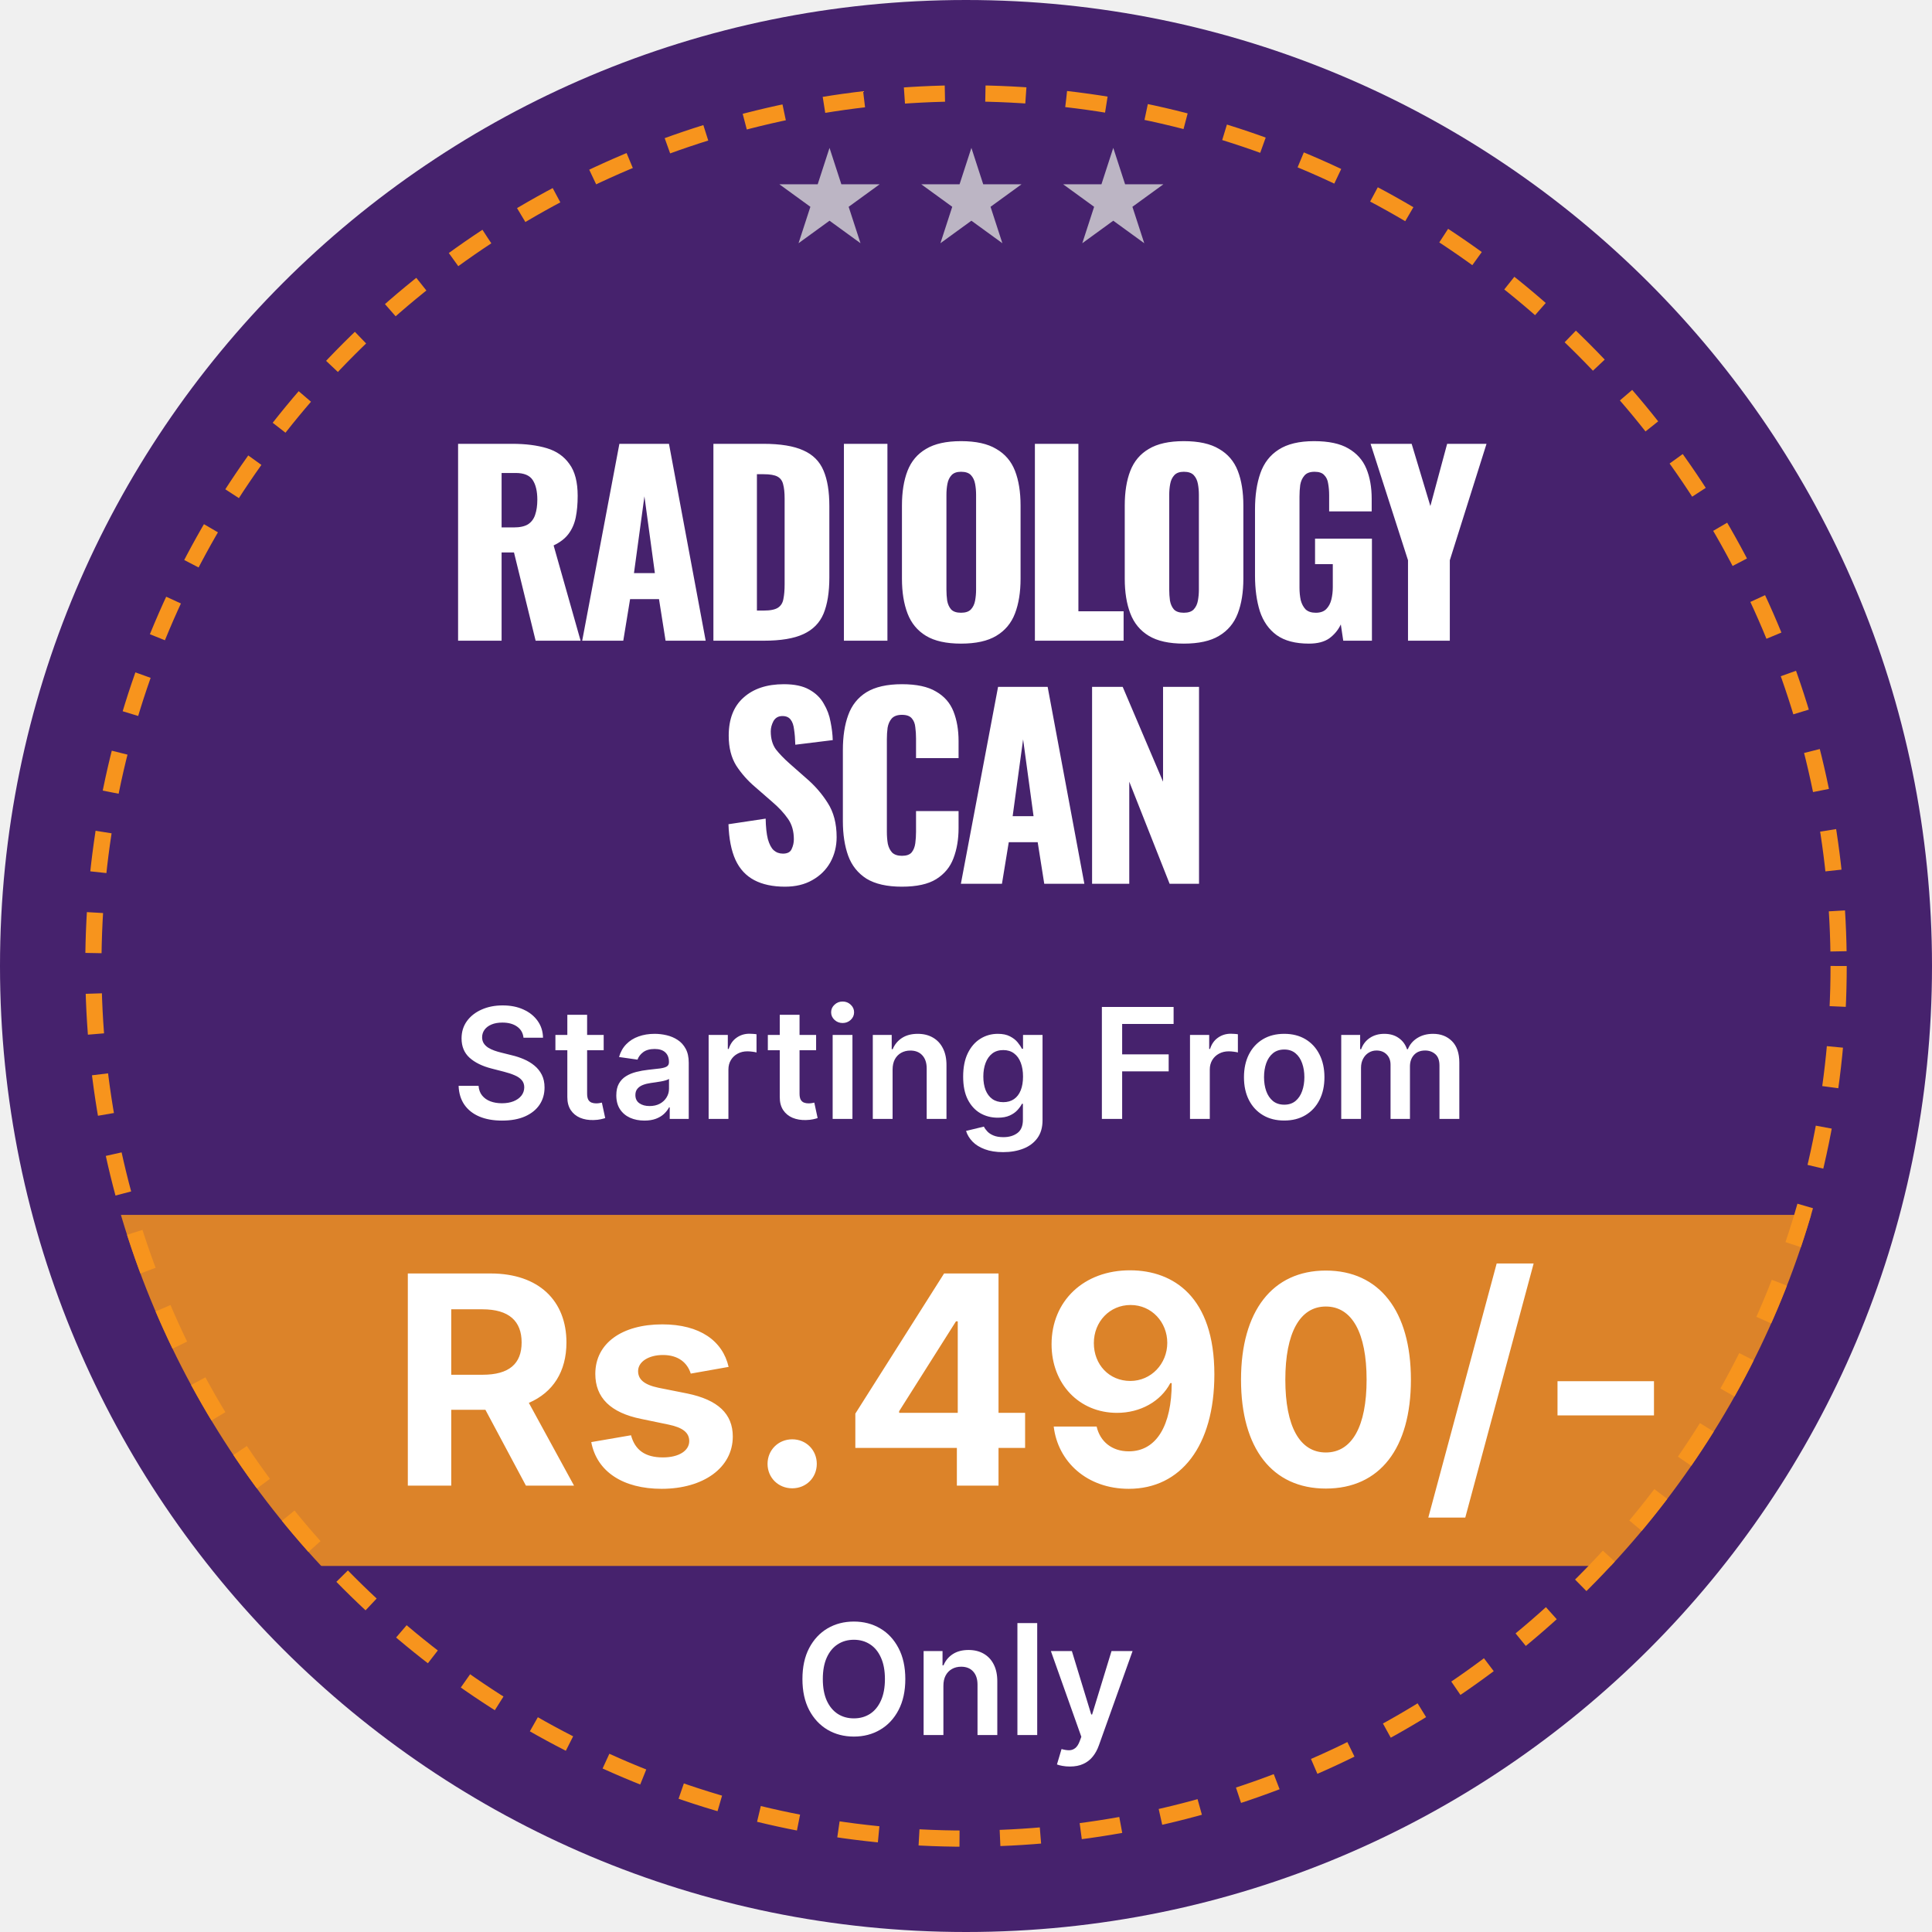
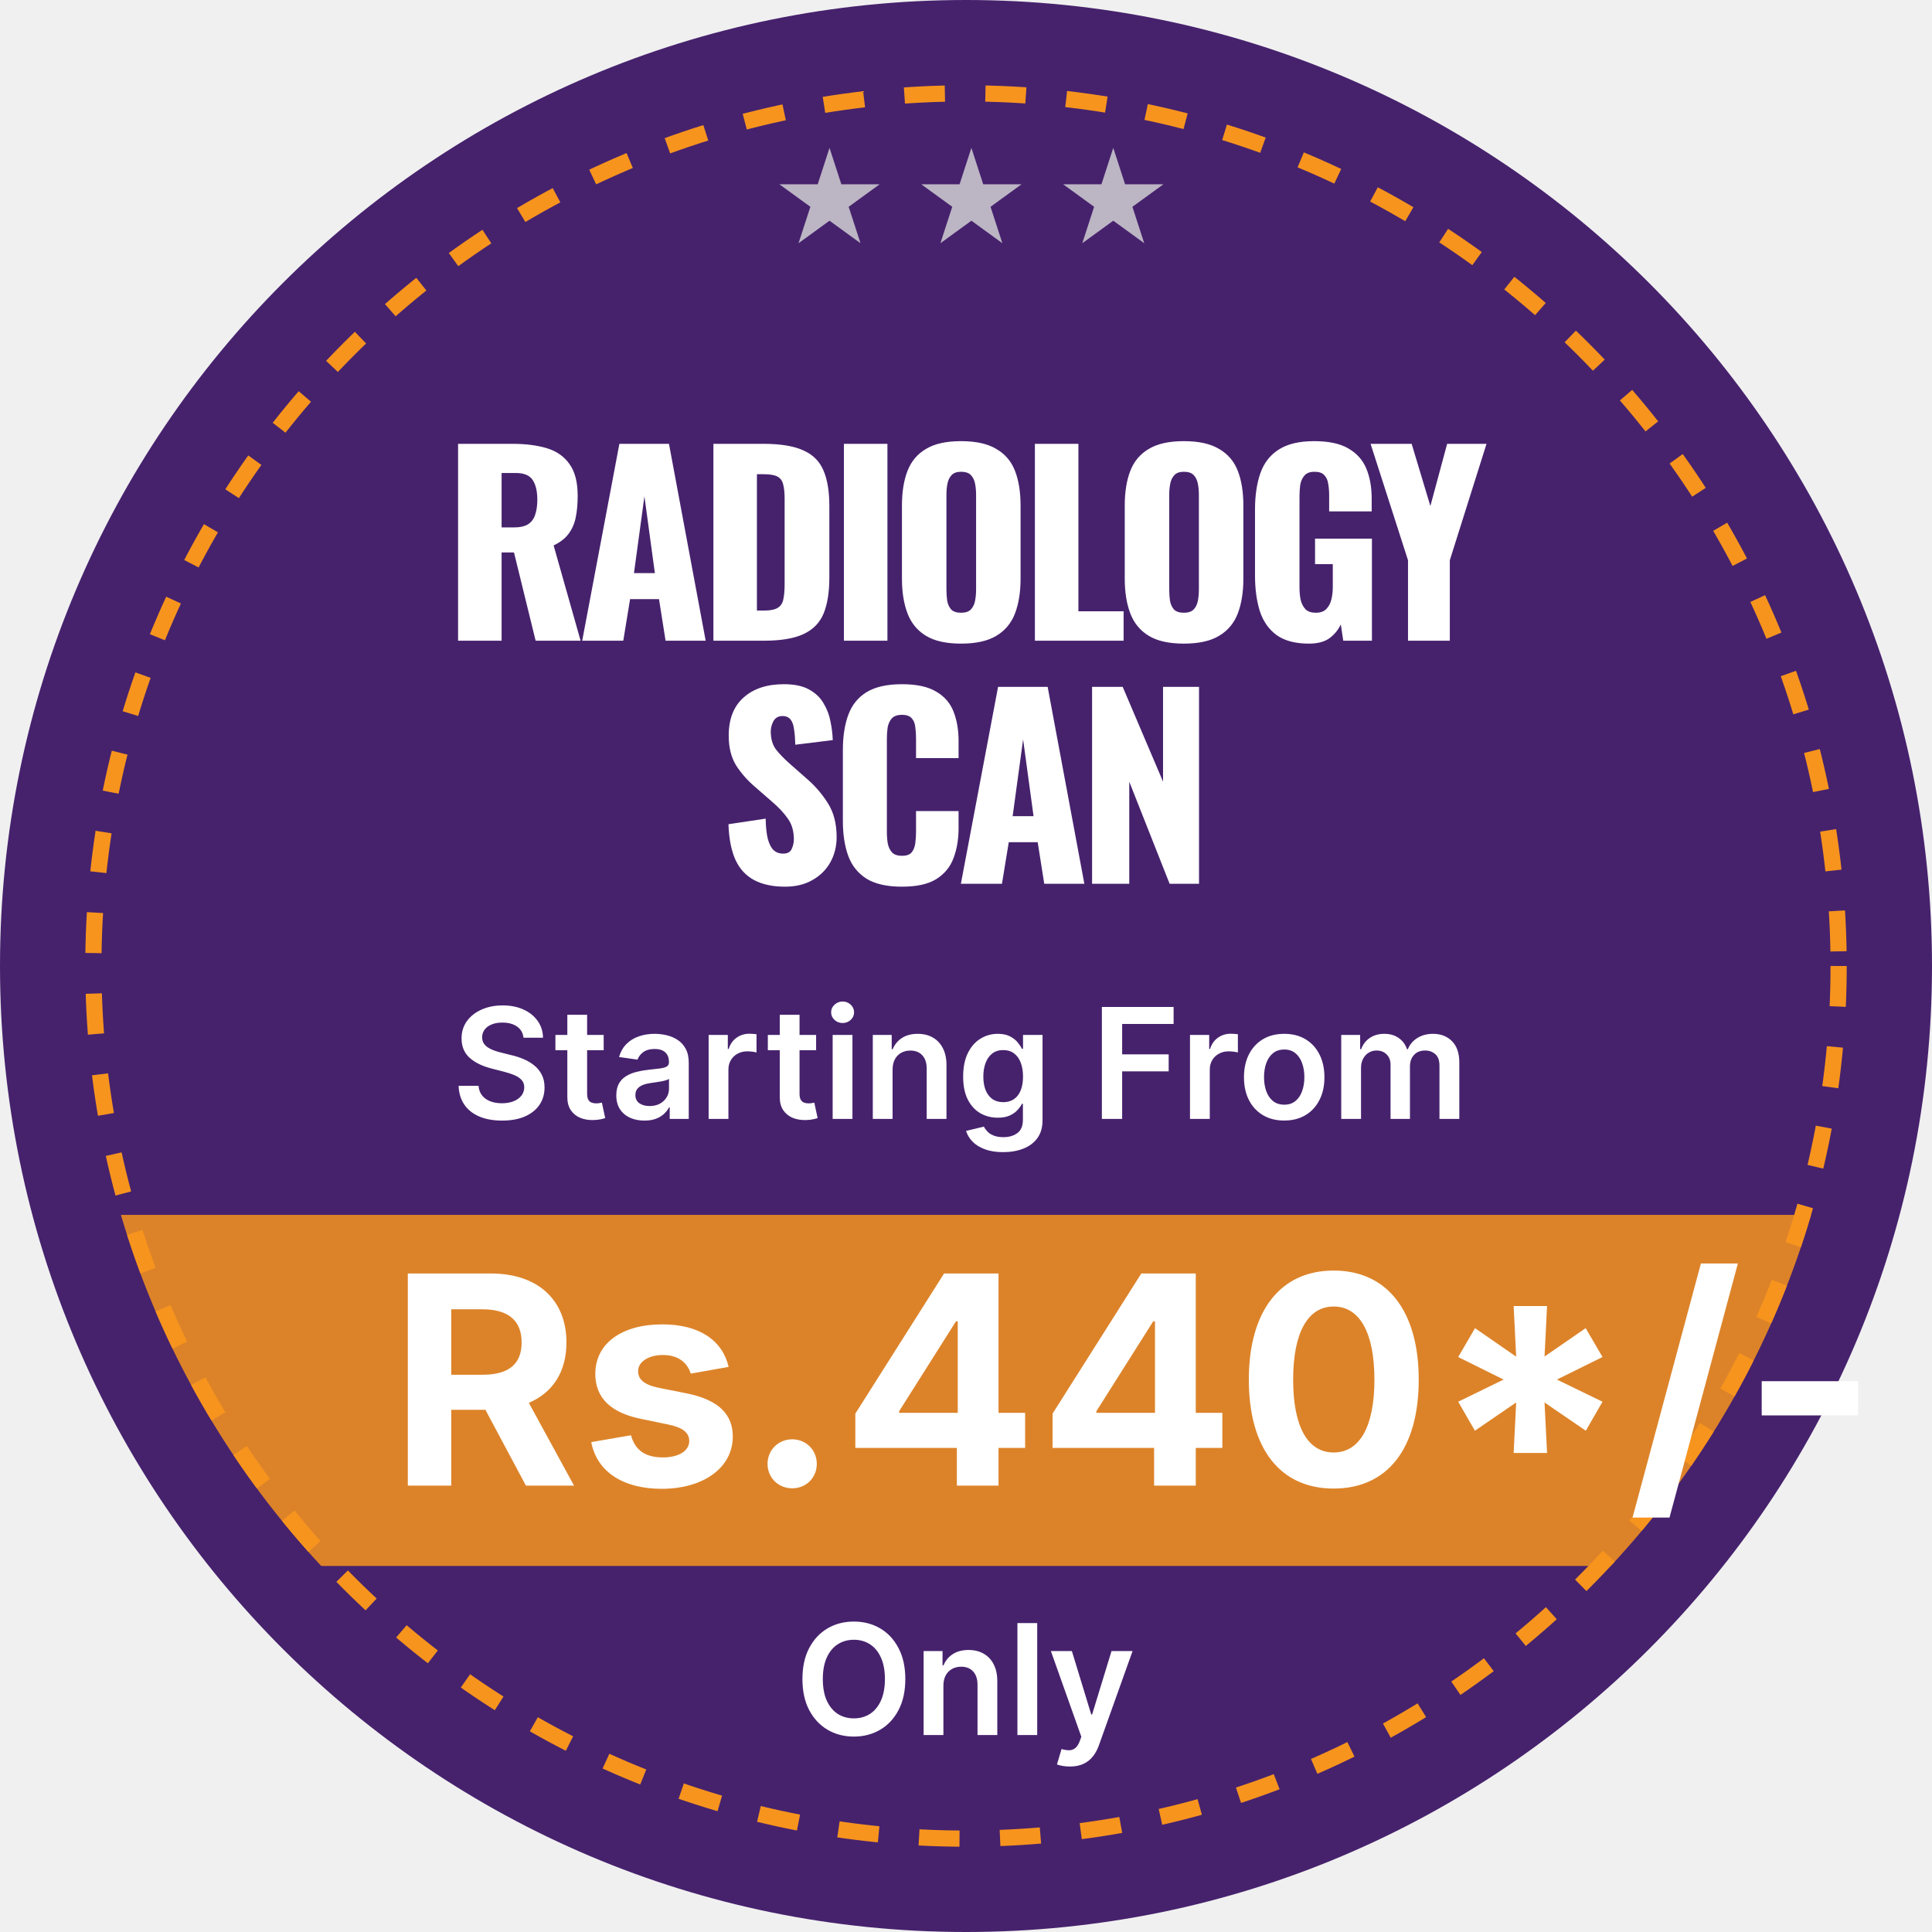
<svg xmlns="http://www.w3.org/2000/svg" id="Layer_1" data-name="Layer 1" viewBox="0 0 238.454 238.454">
  <defs>
    <style>
      .cls-1 {
        font-family: Inter-Bold, Inter;
        font-size: 36px;
        font-weight: 700;
      }

      .cls-1, .cls-2 {
        fill: #fff;
      }

      .cls-3 {
        fill: #f7941d;
      }

      .cls-4 {
        mask: url(#mask);
      }

      .cls-5, .cls-6 {
        fill: #46226d;
      }

      .cls-6 {
        stroke: #f7941d;
        stroke-dasharray: 5 5;
        stroke-width: 2px;
      }

      .cls-7 {
        isolation: isolate;
        opacity: .8;
      }

      .cls-7, .cls-8 {
        fill: #d9d9d9;
      }
    </style>
    <mask id="mask" x="10.524" y="10.524" width="217.406" height="217.406" maskUnits="userSpaceOnUse">
      <g id="mask0_295_514" data-name="mask0 295 514">
        <rect class="cls-8" x="10.524" y="149.946" width="217.406" height="43.329" />
      </g>
    </mask>
  </defs>
  <circle class="cls-5" cx="119.227" cy="119.227" r="119.227" />
  <circle class="cls-6" cx="119.227" cy="119.227" r="107.703" />
  <path class="cls-2" d="M56.539,79.078v-24.3h6.69c1.64,0,3.06.18,4.26.54,1.2.36,2.13,1.01,2.79,1.95.68.92,1.02,2.23,1.02,3.93,0,1-.08,1.89-.24,2.67-.16.78-.46,1.46-.9,2.04-.42.56-1.03,1.03-1.83,1.41l3.33,11.76h-5.55l-2.67-10.89h-1.53v10.89h-5.37ZM61.909,65.097h1.5c.76,0,1.35-.13,1.77-.39.42-.28.71-.67.87-1.17.18-.52.27-1.14.27-1.86,0-1.04-.19-1.85-.57-2.43s-1.08-.87-2.1-.87h-1.74v6.72ZM71.857,79.078l4.59-24.3h6.12l4.53,24.3h-4.95l-.81-5.13h-3.57l-.84,5.13h-5.07ZM78.247,70.737h2.58l-1.29-9.48-1.29,9.48ZM88.051,79.078v-24.3h6.15c2.12,0,3.77.27,4.95.81,1.18.52,2.01,1.35,2.49,2.49.48,1.12.72,2.58.72,4.38v8.82c0,1.82-.24,3.31-.72,4.47-.48,1.14-1.31,1.98-2.49,2.52-1.16.54-2.79.81-4.89.81h-6.21ZM93.421,75.358h.84c.82,0,1.41-.12,1.77-.36s.58-.6.66-1.08c.1-.48.15-1.08.15-1.8v-10.59c0-.72-.06-1.3-.18-1.74-.1-.44-.33-.76-.69-.96s-.94-.3-1.74-.3h-.81v16.83ZM104.159,79.078v-24.3h5.37v24.3h-5.37ZM118.612,79.438c-1.82,0-3.26-.32-4.32-.96s-1.82-1.56-2.28-2.76-.69-2.63-.69-4.29v-9.03c0-1.68.23-3.11.69-4.29s1.22-2.08,2.28-2.7c1.06-.64,2.5-.96,4.32-.96,1.84,0,3.29.32,4.35.96,1.08.62,1.85,1.52,2.31,2.7.46,1.18.69,2.61.69,4.29v9.03c0,1.66-.23,3.09-.69,4.29-.46,1.2-1.23,2.12-2.31,2.76-1.06.64-2.51.96-4.35.96ZM118.612,75.627c.56,0,.97-.14,1.23-.42.26-.28.43-.64.51-1.08.08-.44.12-.89.12-1.35v-11.7c0-.48-.04-.93-.12-1.35-.08-.44-.25-.8-.51-1.08-.26-.28-.67-.42-1.23-.42-.52,0-.91.14-1.17.42-.26.28-.43.64-.51,1.08-.08.42-.12.87-.12,1.35v11.7c0,.46.03.91.09,1.35.08.44.24.8.48,1.08.26.28.67.42,1.23.42ZM127.73,79.078v-24.3h5.37v20.67h5.58v3.63h-10.95ZM146.11,79.438c-1.82,0-3.26-.32-4.32-.96s-1.82-1.56-2.28-2.76c-.46-1.2-.69-2.63-.69-4.29v-9.03c0-1.68.23-3.11.69-4.29.46-1.18,1.22-2.08,2.28-2.7,1.06-.64,2.5-.96,4.32-.96,1.84,0,3.29.32,4.35.96,1.08.62,1.85,1.52,2.31,2.7.46,1.18.69,2.61.69,4.29v9.03c0,1.66-.23,3.09-.69,4.29-.46,1.2-1.23,2.12-2.31,2.76-1.06.64-2.51.96-4.35.96ZM146.11,75.627c.56,0,.97-.14,1.23-.42.26-.28.43-.64.51-1.08.08-.44.12-.89.12-1.35v-11.7c0-.48-.04-.93-.12-1.35-.08-.44-.25-.8-.51-1.08-.26-.28-.67-.42-1.23-.42-.52,0-.91.14-1.17.42-.26.28-.43.64-.51,1.08-.08.42-.12.87-.12,1.35v11.7c0,.46.03.91.09,1.35.08.44.24.8.48,1.08.26.28.67.42,1.23.42ZM161.558,79.438c-1.68,0-3.01-.35-3.99-1.05-.96-.7-1.65-1.68-2.07-2.94-.4-1.28-.6-2.75-.6-4.41v-8.16c0-1.72.22-3.21.66-4.47.44-1.26,1.19-2.23,2.25-2.91,1.08-.7,2.54-1.05,4.38-1.05,1.8,0,3.21.3,4.23.9,1.04.6,1.78,1.43,2.22,2.49.44,1.06.66,2.3.66,3.72v1.56h-5.25v-1.98c0-.52-.04-1-.12-1.44-.06-.44-.22-.79-.48-1.05-.24-.28-.64-.42-1.2-.42-.58,0-1,.16-1.26.48-.26.3-.43.68-.51,1.14-.06.46-.09.94-.09,1.44v11.25c0,.54.05,1.05.15,1.53.12.46.32.84.6,1.14.3.28.72.42,1.26.42.56,0,.99-.15,1.29-.45.3-.3.51-.69.63-1.17.12-.48.18-.99.18-1.53v-2.85h-2.19v-3.15h7.02v12.6h-3.54l-.3-2.01c-.32.68-.79,1.25-1.41,1.71-.62.44-1.46.66-2.52.66ZM173.781,79.078v-9.93l-4.62-14.37h5.07l2.31,7.68,2.07-7.68h4.86l-4.53,14.37v9.93h-5.16ZM96.9,109.438c-1.52,0-2.79-.27-3.81-.81-1.02-.54-1.79-1.37-2.31-2.49-.52-1.14-.81-2.61-.87-4.41l4.59-.69c.02,1.04.11,1.88.27,2.52.18.64.42,1.1.72,1.38.32.28.7.42,1.14.42.56,0,.92-.19,1.08-.57.18-.38.27-.78.27-1.2,0-1-.24-1.84-.72-2.52-.48-.7-1.13-1.4-1.95-2.1l-2.1-1.83c-.92-.78-1.7-1.66-2.34-2.64-.62-1-.93-2.23-.93-3.69,0-2.06.61-3.63,1.83-4.71,1.22-1.1,2.88-1.651,4.98-1.651,1.3,0,2.34.22,3.12.66.8.44,1.4,1.02,1.8,1.74.42.7.7,1.45.84,2.25.16.78.25,1.53.27,2.25l-4.62.57c-.02-.72-.07-1.34-.15-1.86-.06-.54-.2-.95-.42-1.23-.22-.3-.56-.45-1.02-.45-.5,0-.87.21-1.11.63-.22.42-.33.84-.33,1.26,0,.9.21,1.64.63,2.22.44.56,1.01,1.15,1.71,1.77l2.01,1.77c1.06.9,1.95,1.92,2.67,3.06.74,1.14,1.11,2.55,1.11,4.23,0,1.14-.26,2.18-.78,3.12-.52.92-1.26,1.65-2.22,2.19-.94.54-2.06.81-3.36.81ZM111.32,109.438c-1.84,0-3.3-.33-4.38-.99-1.06-.68-1.81-1.62-2.25-2.82-.44-1.22-.66-2.65-.66-4.29v-8.76c0-1.68.22-3.12.66-4.32.44-1.22,1.19-2.16,2.25-2.82,1.08-.66,2.54-.991,4.38-.991,1.8,0,3.2.3,4.2.9,1.02.58,1.74,1.4,2.16,2.46s.63,2.28.63,3.66v2.1h-5.25v-2.43c0-.48-.03-.94-.09-1.38-.04-.44-.18-.8-.42-1.08-.24-.3-.65-.45-1.23-.45-.56,0-.98.15-1.26.45-.26.3-.43.68-.51,1.14-.06.44-.09.91-.09,1.41v11.43c0,.54.04,1.04.12,1.5.1.44.28.8.54,1.08.28.26.68.39,1.2.39.56,0,.96-.14,1.2-.42.24-.3.39-.68.45-1.14.06-.46.09-.93.09-1.41v-2.55h5.25v2.1c0,1.38-.21,2.62-.63,3.72-.4,1.08-1.11,1.94-2.13,2.58-1,.62-2.41.93-4.23.93ZM118.595,109.078l4.59-24.3h6.12l4.53,24.3h-4.95l-.81-5.13h-3.57l-.84,5.13h-5.07ZM124.985,100.738h2.58l-1.29-9.48-1.29,9.48ZM134.788,109.078v-24.3h3.78l4.98,11.7v-11.7h4.44v24.3h-3.63l-4.98-12.6v12.6h-4.59Z" />
  <path class="cls-2" d="M64.612,128.078c-.063-.589-.328-1.048-.796-1.376-.463-.328-1.066-.492-1.808-.492-.522,0-.969.078-1.343.236-.373.157-.659.371-.857.641-.198.27-.299.578-.304.924,0,.288.065.538.196.749.135.211.317.391.546.54.229.144.484.265.762.364.279.099.56.182.843.25l1.296.324c.522.121,1.023.285,1.505.492.486.207.92.468,1.302.783.387.315.693.695.918,1.14.225.445.337.967.337,1.565,0,.81-.207,1.523-.621,2.139-.414.612-1.012,1.091-1.795,1.437-.778.342-1.72.513-2.827.513-1.075,0-2.009-.166-2.8-.499-.787-.333-1.403-.819-1.849-1.457-.441-.639-.679-1.417-.715-2.335h2.463c.036.481.184.882.445,1.201.261.319.601.558,1.019.715.423.158.895.236,1.417.236.544,0,1.021-.081,1.43-.243.414-.166.738-.395.972-.688.234-.297.353-.643.358-1.039-.004-.36-.11-.657-.317-.89-.207-.239-.497-.437-.87-.594-.369-.162-.801-.306-1.296-.432l-1.572-.405c-1.138-.292-2.038-.735-2.699-1.329-.657-.598-.985-1.392-.985-2.382,0-.814.22-1.527.661-2.139.445-.611,1.05-1.086,1.815-1.423.765-.342,1.631-.513,2.598-.513.981,0,1.84.171,2.577.513.742.337,1.325.807,1.748,1.41.423.598.641,1.286.654,2.064h-2.409ZM74.509,127.734v1.89h-5.958v-1.89h5.958ZM70.022,125.251h2.442v9.73c0,.328.05.58.148.756.103.17.238.287.405.35.166.063.351.095.553.095.153,0,.292-.011.418-.034.13-.022.229-.043.297-.061l.412,1.91c-.131.045-.317.094-.56.148-.238.054-.531.086-.877.095-.612.018-1.163-.074-1.653-.277-.49-.207-.879-.526-1.167-.958-.283-.432-.423-.972-.418-1.619v-10.135ZM79.534,138.307c-.657,0-1.248-.117-1.774-.351-.522-.238-.936-.589-1.242-1.052-.301-.464-.452-1.035-.452-1.714,0-.585.108-1.068.324-1.451.216-.382.51-.688.884-.917.373-.23.794-.403,1.262-.52.472-.121.96-.209,1.464-.263.607-.063,1.1-.119,1.478-.169.378-.054.652-.135.823-.242.175-.113.263-.286.263-.52v-.041c0-.508-.151-.901-.452-1.18-.301-.279-.735-.419-1.302-.419-.598,0-1.073.131-1.424.392-.346.261-.58.569-.702.924l-2.28-.324c.18-.629.477-1.156.891-1.579.414-.427.92-.746,1.518-.958.598-.216,1.26-.324,1.984-.324.499,0,.996.059,1.491.176.495.117.947.31,1.356.58.409.266.738.628.985,1.086.252.459.378,1.033.378,1.721v6.936h-2.348v-1.424h-.081c-.148.288-.358.558-.627.81-.265.247-.601.448-1.005.601-.4.148-.87.222-1.41.222ZM80.168,136.512c.49,0,.915-.096,1.275-.29.36-.198.636-.458.83-.782.198-.324.297-.677.297-1.06v-1.221c-.076.063-.207.122-.391.176-.18.054-.382.101-.607.141-.225.041-.448.077-.668.108-.221.032-.412.059-.574.081-.364.05-.69.131-.978.243-.288.112-.515.27-.681.472-.166.198-.25.455-.25.77,0,.449.164.789.492,1.018.328.23.747.344,1.255.344ZM87.462,138.098v-10.364h2.368v1.728h.108c.189-.599.513-1.06.971-1.384.464-.328.992-.492,1.586-.492.135,0,.286.007.452.02.171.009.313.025.425.047v2.247c-.103-.036-.268-.067-.492-.094-.221-.032-.435-.047-.641-.047-.446,0-.846.096-1.201.29-.351.189-.628.452-.83.789-.203.337-.304.727-.304,1.167v6.093h-2.442ZM100.727,127.734v1.89h-5.958v-1.89h5.958ZM96.24,125.251h2.442v9.73c0,.328.05.58.149.756.103.17.238.287.404.35.167.063.351.095.554.095.153,0,.292-.011.418-.034.13-.022.229-.043.297-.061l.411,1.91c-.13.045-.317.094-.56.148-.238.054-.53.086-.877.095-.611.018-1.162-.074-1.653-.277-.49-.207-.879-.526-1.167-.958-.283-.432-.423-.972-.418-1.619v-10.135ZM102.769,138.098v-10.364h2.443v10.364h-2.443ZM103.997,126.264c-.387,0-.72-.129-.998-.385-.279-.261-.419-.574-.419-.938,0-.369.14-.681.419-.938.278-.261.611-.391.998-.391.392,0,.724.13.999.391.279.257.418.569.418.938,0,.364-.139.677-.418.938-.275.256-.607.385-.999.385ZM110.166,132.026v6.072h-2.443v-10.364h2.335v1.761h.121c.239-.58.619-1.041,1.141-1.383.526-.342,1.176-.513,1.949-.513.716,0,1.339.153,1.869.459.536.306.95.749,1.242,1.329.297.581.443,1.285.438,2.112v6.599h-2.442v-6.221c0-.693-.18-1.235-.54-1.626-.355-.391-.848-.587-1.477-.587-.428,0-.808.095-1.141.283-.328.185-.587.453-.776.803-.184.351-.276.776-.276,1.276ZM123.809,142.2c-.878,0-1.631-.119-2.261-.357-.629-.234-1.136-.549-1.518-.945-.382-.396-.648-.834-.796-1.316l2.2-.533c.098.203.242.403.431.601.189.202.443.369.763.499.324.135.731.203,1.221.203.693,0,1.266-.169,1.721-.506.454-.333.681-.882.681-1.647v-1.963h-.121c-.126.252-.311.51-.554.776-.238.265-.555.488-.951.668-.391.18-.884.27-1.478.27-.796,0-1.518-.187-2.166-.56-.643-.378-1.156-.941-1.538-1.687-.378-.751-.567-1.691-.567-2.821,0-1.138.189-2.098.567-2.881.382-.787.897-1.383,1.545-1.788.648-.409,1.37-.614,2.166-.614.607,0,1.107.104,1.498.311.396.202.711.447.945.735.233.284.411.551.533.803h.135v-1.714h2.408v10.533c0,.886-.211,1.619-.634,2.199-.423.581-1.001,1.015-1.734,1.302-.733.288-1.565.432-2.496.432ZM123.829,136.033c.517,0,.958-.126,1.322-.377.365-.252.641-.614.83-1.087.189-.472.284-1.039.284-1.7,0-.652-.095-1.224-.284-1.714-.184-.49-.459-.87-.823-1.14-.36-.274-.803-.412-1.329-.412-.544,0-.999.142-1.363.425-.364.284-.639.673-.823,1.168-.185.49-.277,1.048-.277,1.673,0,.634.092,1.19.277,1.667.189.472.465.841.83,1.106.368.261.821.391,1.356.391ZM135.997,138.098v-13.818h8.853v2.098h-6.35v3.752h5.742v2.098h-5.742v5.87h-2.503ZM146.874,138.098v-10.364h2.368v1.728h.108c.189-.599.513-1.06.971-1.384.464-.328.992-.492,1.586-.492.135,0,.286.007.452.02.171.009.313.025.425.047v2.247c-.103-.036-.267-.067-.492-.094-.221-.032-.434-.047-.641-.047-.446,0-.846.096-1.201.29-.351.189-.628.452-.83.789-.203.337-.304.727-.304,1.167v6.093h-2.442ZM158.501,138.3c-1.012,0-1.889-.222-2.632-.668-.742-.445-1.318-1.068-1.727-1.868-.405-.801-.607-1.737-.607-2.807,0-1.071.202-2.009.607-2.814.409-.805.985-1.43,1.727-1.876.743-.445,1.62-.668,2.632-.668s1.889.223,2.631.668c.742.446,1.316,1.071,1.721,1.876.409.805.614,1.743.614,2.814,0,1.07-.205,2.006-.614,2.807-.405.8-.979,1.423-1.721,1.868-.742.446-1.619.668-2.631.668ZM158.514,136.344c.549,0,1.008-.151,1.377-.452.369-.306.643-.715.823-1.228.184-.513.276-1.084.276-1.714,0-.634-.092-1.208-.276-1.721-.18-.517-.454-.928-.823-1.234s-.828-.459-1.377-.459c-.562,0-1.03.153-1.403.459-.369.306-.646.717-.83,1.234-.18.513-.27,1.087-.27,1.721,0,.63.09,1.201.27,1.714.184.513.461.922.83,1.228.373.301.841.452,1.403.452ZM165.54,138.098v-10.364h2.334v1.761h.122c.216-.593.573-1.057,1.072-1.39.5-.337,1.096-.506,1.788-.506.702,0,1.294.171,1.775.513.486.338.828.799,1.026,1.383h.108c.229-.575.616-1.034,1.16-1.376.549-.346,1.199-.52,1.95-.52.954,0,1.732.302,2.334.905.603.602.905,1.482.905,2.638v6.956h-2.45v-6.578c0-.644-.171-1.114-.512-1.411-.342-.301-.761-.452-1.255-.452-.59,0-1.051.185-1.384.554-.328.364-.492.838-.492,1.423v6.464h-2.395v-6.68c0-.535-.162-.962-.486-1.282-.32-.319-.738-.479-1.255-.479-.351,0-.67.09-.958.27-.288.176-.517.425-.688.749-.171.32-.257.693-.257,1.12v6.302h-2.442Z" />
  <path class="cls-2" d="M111.737,207.236c0,1.489-.279,2.764-.837,3.825-.553,1.058-1.309,1.867-2.267,2.429-.954.563-2.035.844-3.245.844s-2.294-.281-3.253-.844c-.953-.566-1.709-1.378-2.267-2.435-.553-1.062-.829-2.335-.829-3.819,0-1.489.276-2.762.829-3.819.558-1.062,1.314-1.874,2.267-2.436.959-.562,2.043-.843,3.253-.843s2.291.281,3.245.843c.958.562,1.714,1.374,2.267,2.436.558,1.057.837,2.33.837,3.819ZM109.22,207.236c0-1.048-.164-1.932-.493-2.652-.323-.724-.773-1.271-1.349-1.639-.576-.374-1.239-.56-1.99-.56-.752,0-1.415.186-1.991.56-.576.368-1.028.915-1.356,1.639-.324.72-.486,1.604-.486,2.652s.162,1.934.486,2.658c.328.72.78,1.266,1.356,1.64.576.369,1.239.553,1.991.553.751,0,1.414-.184,1.99-.553.576-.374,1.026-.92,1.349-1.64.329-.724.493-1.61.493-2.658ZM116.438,208.072v6.073h-2.443v-10.364h2.335v1.761h.121c.239-.58.619-1.041,1.141-1.383.526-.342,1.176-.513,1.949-.513.716,0,1.339.153,1.869.459.536.306.95.749,1.242,1.329.297.581.443,1.285.438,2.112v6.599h-2.442v-6.221c0-.693-.18-1.235-.54-1.626-.355-.391-.848-.587-1.477-.587-.428,0-.808.094-1.141.283-.328.185-.587.452-.776.803-.184.351-.276.776-.276,1.275ZM128.016,200.327v13.818h-2.443v-13.818h2.443ZM132.046,218.031c-.333,0-.641-.027-.925-.081-.279-.049-.501-.108-.668-.175l.567-1.903c.355.104.673.153.951.149.279-.005.524-.093.736-.264.216-.166.398-.445.546-.836l.21-.56-3.759-10.58h2.591l2.389,7.827h.108l2.395-7.827h2.598l-4.15,11.619c-.193.549-.45,1.019-.769,1.41-.319.396-.711.697-1.174.904-.459.212-1.008.317-1.646.317Z" />
  <g class="cls-4">
    <circle class="cls-3" cx="119.227" cy="119.227" r="108.703" />
  </g>
  <path class="cls-7" d="M119.893,18.251l1.46,4.495h4.726l-3.823,2.778,1.46,4.495-3.823-2.778-3.824,2.778,1.46-4.495-3.823-2.778h4.726l1.461-4.495Z" />
  <path class="cls-7" d="M137.403,18.251l1.461,4.495h4.726l-3.823,2.778,1.46,4.495-3.824-2.778-3.823,2.778,1.46-4.495-3.823-2.778h4.726l1.46-4.495Z" />
  <path class="cls-7" d="M102.382,18.251l1.461,4.495h4.726l-3.824,2.778,1.461,4.495-3.824-2.778-3.824,2.778,1.461-4.495-3.824-2.778h4.727l1.46-4.495Z" />
  <text class="cls-1" transform="translate(47.9595 183.3638)">
-     <tspan x="0" y="0">Rs.490/-</tspan>
+     <tspan x="0" y="0">Rs.440*/-</tspan>
  </text>
</svg>
